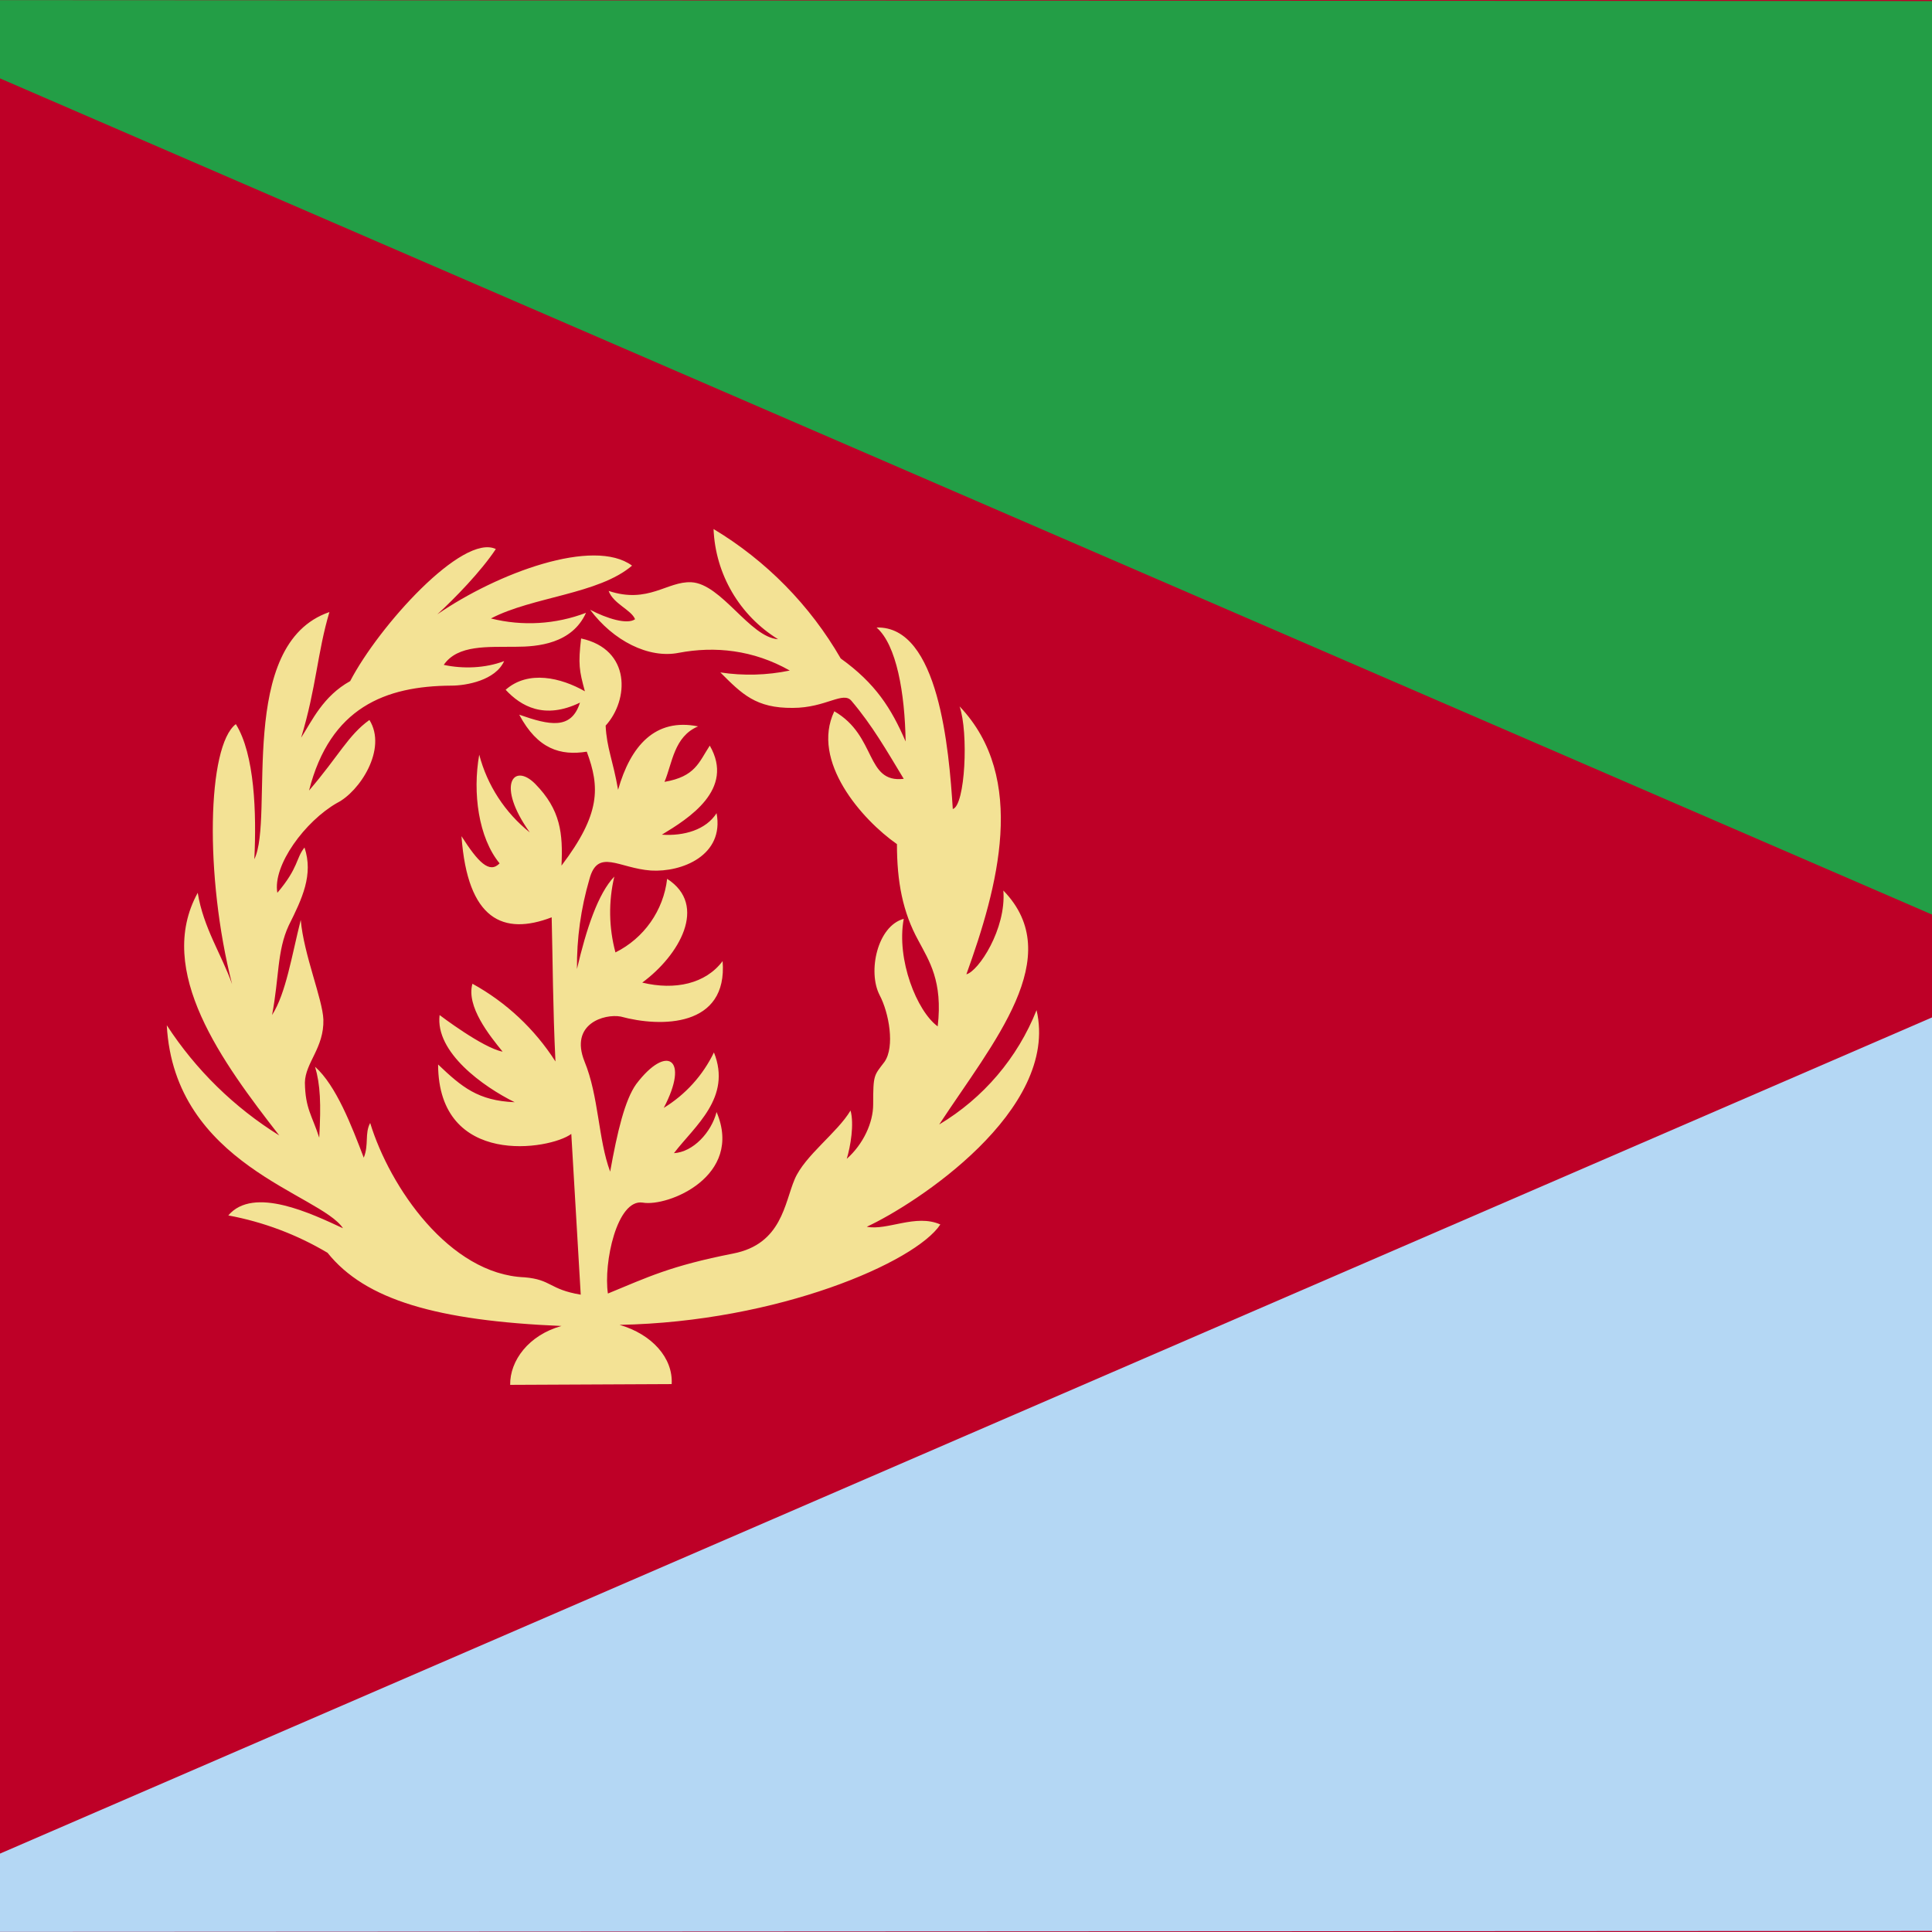
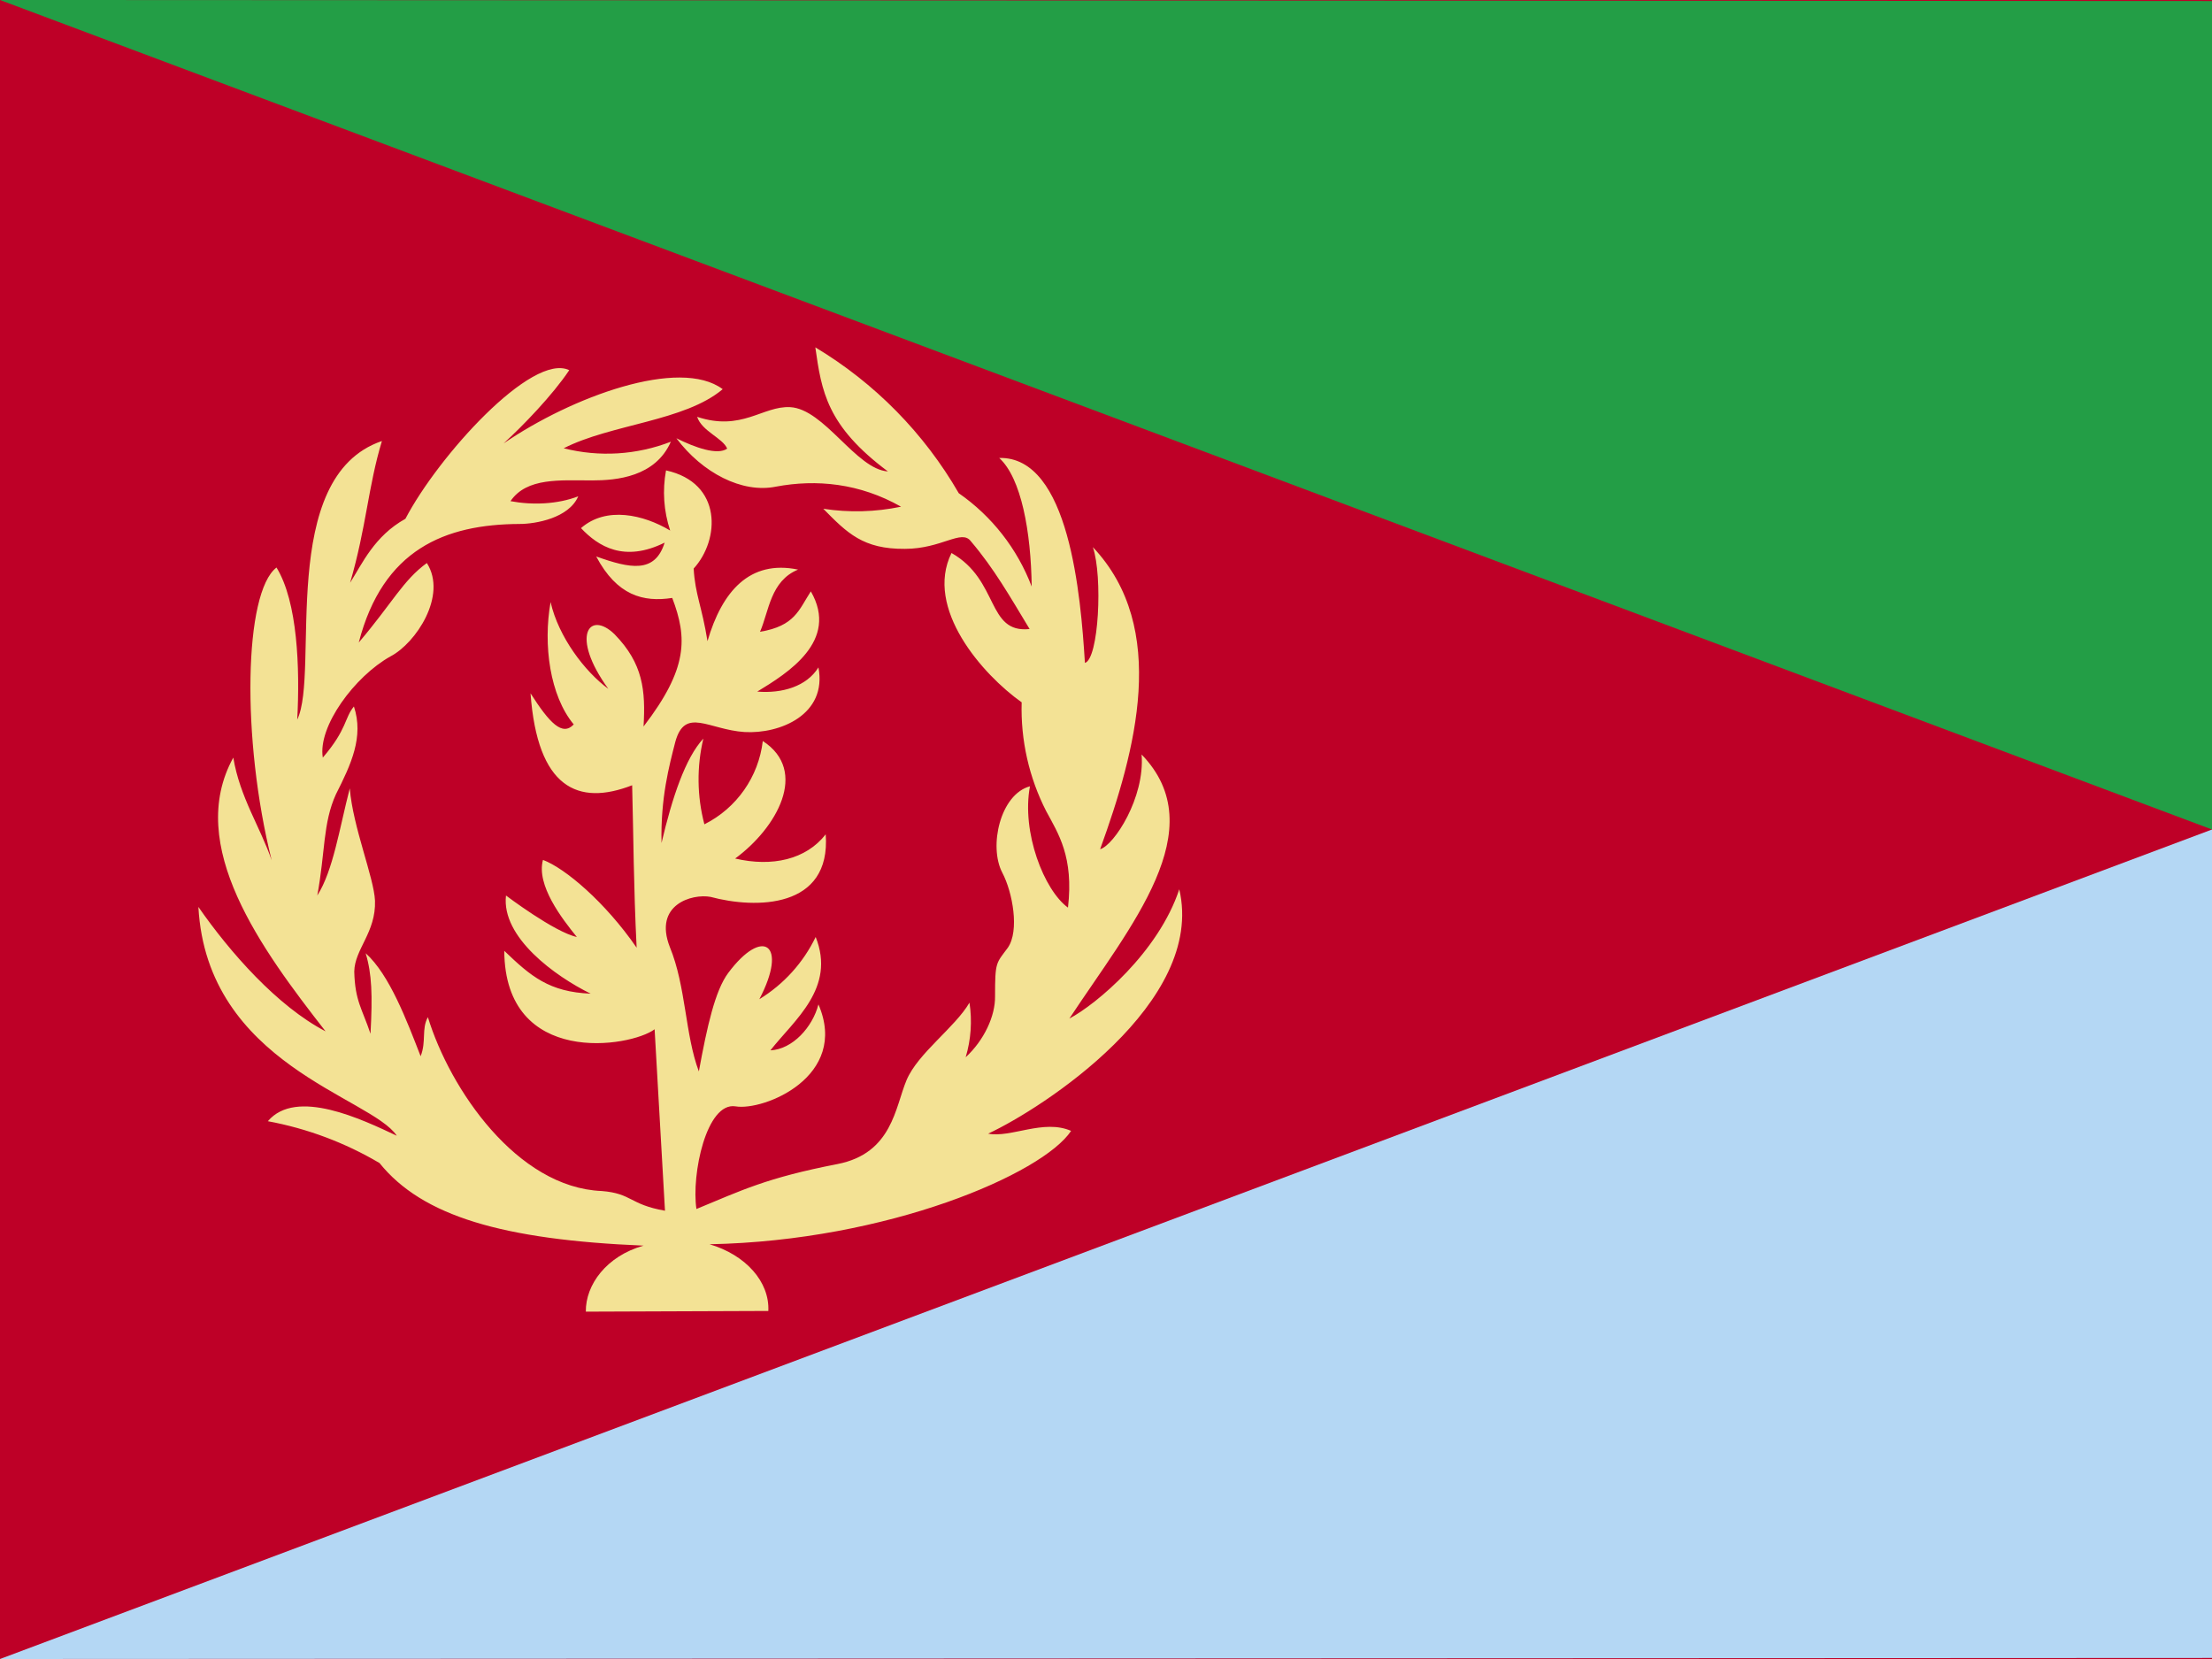
- <svg xmlns="http://www.w3.org/2000/svg" id="flag-icons-er" viewBox="0 0 512 512">
-   <defs>
-     <clipPath id="er-a">
-       <path fill-opacity=".7" d="M0 0h512v512H0z" />
-     </clipPath>
-   </defs>
-   <g fill-rule="evenodd" clip-path="url(#er-a)">
-     <path fill="#be0027" d="M-48 0h591.5v512H-48z" />
-     <path fill="#b4d7f4" d="m-48 512 591.5-.3V256z" />
-     <path fill="#239e46" d="m-48 0 591.5.3V256z" />
-     <path fill="#f3e295" d="M148.8 351.4c-8.7 2.4-13.7 9.2-13.6 15.6l42.8-.2c.4-6.9-5.2-13.2-13.8-15.7 42-.8 78.4-16.6 85-26.6-6.5-2.9-14.1 1.7-19.5.6 12.8-5.9 51.2-30.8 45-57.4a62 62 0 0 1-25.8 30.3c14.3-21.8 34-44.5 17-62 .8 10.2-6.6 21.4-9.8 22.2 8.3-23 16.3-52-1.8-71 2.4 6.9 1.5 26.3-1.8 27.2-1-15.7-3.7-48.6-20.2-48.1 5.3 4.6 7.5 17.4 7.7 30.2-3.8-8.8-8-15.4-17.2-22a96 96 0 0 0-33.7-34.3 36 36 0 0 0 17.1 29.2c-7.5-.5-15-14.7-23-15.1-6.4-.3-11.4 5.8-21.9 2.3 1.2 3.4 6 5 7 7.5-2.1 1.5-7.5-.2-11.9-2.5 6.1 8.2 15.5 13 23.5 11.4 9.5-1.8 19.7-.8 29.4 4.7a52 52 0 0 1-18.4.5c5.7 5.7 9.4 9.5 19.2 9.4 8.8 0 13.4-4.6 15.6-1.8 5.5 6.5 9.2 13 13.8 20.6-10.2 1.2-7.1-11.4-18.4-17.9-6.3 13.2 7.3 28.7 16.6 35.2 0 9.9 1.5 18 5.7 25.6 2.8 5.3 6.5 10.7 5.1 22.7-5.5-4-11-17.7-9-28.5-7 1.9-9.6 14-6.4 20.2 2.5 4.7 4.1 13.7 1.3 17.7-2.8 3.7-3 3.3-3 11.3 0 4.8-2.6 10.5-7 14.4 1-3.3 2-9.2 1-12.8-3.5 5.9-12.1 11.9-14.8 18.2s-3.4 17.2-16.3 19.7c-16.7 3.3-22.5 6.2-33.2 10.6-1.2-8.1 2.4-25.1 9.2-24.1 6.7 1.2 26.8-7 19.6-24-1.4 5.4-6.2 10.6-11.3 10.9 5.5-7.2 15.4-14.7 10.6-26.7a35 35 0 0 1-13.3 14.7c6.9-13.1.8-17-7.3-6.3-3 4.2-5 12.6-6.9 23.2-3.2-8.6-3-20-6.8-29.2-4-10 5.3-12.7 9.6-11.9 10.6 2.9 28.4 2.9 27-14.7-4.5 6-12.6 7.8-21.3 5.7 9.8-7.2 17.5-20.5 6.6-27.5a25 25 0 0 1-13.7 19.5 41 41 0 0 1-.3-20.1c-4.3 4.5-7.4 13.8-9.9 24.5a82 82 0 0 1 3.3-23.8c2.2-8.3 7.8-2.9 16.3-2.3 8.2.5 19.5-4 17.4-15.2-2.8 4.4-8.6 6.1-14.5 5.7 7.1-4.3 19.4-12 12.7-23.6-2.9 4.4-3.8 8.2-12 9.6 2.1-5 2.5-12 8.9-14.7-11.4-2.3-17.9 5.2-21.2 16.8-1.4-8-3-11-3.3-17 6.2-6.8 6.8-20.2-6.5-23.1-.8 6.8-.5 8.5 1 14-6.3-3.6-15-5.7-21-.4 4 4.3 10.2 8 19.7 3.4-2.3 7.3-8.1 6-16.1 3.2 4.9 9.2 11 10.9 17.9 9.8 3.5 9.4 3.7 16.5-6.7 30.2.4-8.5-.2-14.8-7-21.7-5.7-5.7-10.4.3-1.4 12.9A39 39 0 0 1 127 200c-1.8 10.1-.2 22 5.4 28.8-2.7 2.8-5.7-.3-10.1-7.2 1.6 22.2 11.1 26.4 23.9 21.5.3 12.2.3 23.5 1 38.2a61 61 0 0 0-22-20.6c-1.7 6 4.5 13.7 8 18-5.3-1-16.7-9.7-16.7-9.7-1.2 9.9 11.6 19 19.9 23.1-9.7-.4-14-4-20.3-10 .1 27.4 29.7 22.6 35.3 18.4l2.5 42.6c-8.4-1.4-7.7-4-14.9-4.6-19.9-.8-35.7-23.9-40.9-40.9-1.5 2.8-.3 5.7-1.7 9.2-3.2-8.4-7.3-19.1-12.9-24.1 1.4 4.8 1.6 9.8 1.1 18.8-1.9-5.9-3.7-7.7-3.8-14.6.1-5.3 5.1-9.2 4.9-16.7-.2-5.4-5.2-17.2-6-26.4-2.4 9.5-3.9 19.4-7.6 25.2 1.9-10 1.3-17 4.4-23.7 3.6-7.2 6.6-13.5 4.2-20.7-2.3 2.8-1.5 5.3-7.2 12-1.3-7.3 7.4-19 15.8-23.8 6-3 13.4-14.3 8.6-22-5.6 4-8.1 9.5-16 18.7 5.6-22 20.2-27.7 37.7-27.8 4 0 11.7-1.4 14-6.5-5 1.9-10.9 2.1-16 1 3.7-5.4 11.7-4.7 19.1-4.8 5.8 0 14.9-.8 18.6-9a42 42 0 0 1-25.2 1.5c11.1-5.8 28.5-6.4 37.4-14-10.2-7.5-35.6 1.9-51.6 12.9 4.5-4.1 11.6-11.4 15.5-17.3-8.8-4.2-31 20.4-38.6 35-7.2 4-10.1 10.5-13 15 4-13.1 4.3-22.6 7.5-33.3-24.8 8.5-14.5 54.5-19.9 65.5.6-12.2.1-27.8-4.9-35.8-7.6 5.8-8.3 40.2-1 68.9-2.7-7.7-7.6-14.9-9.1-24.2-11.4 20.7 6.6 45 21.6 64.3a96 96 0 0 1-29.8-29.2c2 37 40.7 44.7 46.7 53.8-8.2-3.8-23.7-11.3-30.4-3.4a80 80 0 0 1 26.3 9.9c10 12.5 29 18 62 19.4" />
+ <svg xmlns="http://www.w3.org/2000/svg" id="flag-icons-er" viewBox="0 0 640 480">
+   <g fill-rule="evenodd">
+     <path fill="#be0027" d="M0 0h640v480H0z" />
+     <path fill="#b4d7f4" d="m0 480 640-.3V240z" />
+     <path fill="#239e46" d="m0 0 640 .3V240z" />
+     <path fill="#f3e295" d="M186.2 360.4c-10.7 3-16.8 11.3-16.7 19.1l52.8-.2c.4-8.4-6.5-16.2-17-19.3 51.6-1 96.4-20.4 104.6-32.8-8-3.5-17.4 2.1-24 .8 15.7-7.3 63-37.9 55.3-70.7-6 18.2-24 33.3-31.8 37.4 17.7-26.8 41.8-54.8 20.9-76.4 1 12.5-8 26.3-12 27.4 10.3-28.4 20-64-2.1-87.4 2.9 8.5 1.7 32.4-2.3 33.5-1.2-19.3-4.5-59.8-24.8-59.3 6.4 5.8 9.2 21.4 9.4 37.2a58 58 0 0 0-21.1-27 118 118 0 0 0-41.5-42.2c1.8 12.7 3.3 22.7 21 35.9-9.2-.6-18.4-18.1-28.3-18.6-7.9-.4-14 7.1-26.9 2.8 1.4 4.2 7.4 6.1 8.7 9.2-2.8 2-9.3-.3-14.7-3 7.5 10 19 16 28.8 14 11.7-2.2 24.2-1 36.2 5.8a63 63 0 0 1-22.5.6c6.9 7 11.5 11.7 23.6 11.6 10.7 0 16.4-5.8 19.1-2.2 6.8 8 11.3 16 17 25.4-12.5 1.3-8.7-14.1-22.6-22-7.9 16 9 35.2 20.3 43.2a65 65 0 0 0 7.1 31.5c3.5 6.5 8 13.2 6.3 27.9-6.9-5-13.5-21.8-11-35.1-8.6 2.3-12 17.4-8 25 3 5.7 5 16.8 1.6 21.7-3.4 4.6-3.7 4-3.7 14 .1 5.8-3.2 12.8-8.5 17.7a36 36 0 0 0 1.1-15.8c-4.2 7.2-14.9 14.6-18.2 22.4s-4.1 21.2-20 24.3c-20.6 4-27.7 7.6-40.8 13-1.5-10 2.9-31 11.3-29.7 8.1 1.4 33-8.6 24-29.5-1.7 6.6-7.5 13-13.9 13.3 6.9-8.8 19-18 13.1-32.8a43 43 0 0 1-16.3 18c8.4-16 1-21-9-7.6-3.8 5.1-6.1 15.4-8.5 28.5-4-10.6-3.7-24.6-8.4-36-4.8-12.3 6.5-15.5 11.8-14.5 13 3.5 34.9 3.5 33.3-18.1-5.7 7.3-15.5 9.5-26.2 7 12-8.8 21.4-25.3 8-34a31 31 0 0 1-16.9 24.1 51 51 0 0 1-.3-24.8c-5.2 5.6-9 17-12.1 30.2-.3-13 2.2-22.3 4-29.3 2.8-10.1 9.6-3.5 20-2.8 10.2.6 24-5 21.4-18.7-3.4 5.5-10.5 7.6-17.7 7 8.7-5.3 23.8-14.6 15.5-29-3.5 5.4-4.6 10-14.7 11.7 2.6-6 3-14.7 11-18-14-2.9-22 6.3-26.2 20.7-1.6-10-3.6-13.6-4-21 7.6-8.3 8.4-24.8-8-28.4a35 35 0 0 0 1.2 17.4c-7.7-4.6-18.5-7.1-25.8-.7 5 5.3 12.5 10 24.2 4.2-2.8 9-10 7.5-19.8 4 6 11.3 13.6 13.3 22 12 4.4 11.6 4.6 20.4-8.3 37.2.6-10.4-.1-18.2-8.4-26.7-7.2-7-13 .3-1.8 15.8-6.8-5-14.4-15-16.7-25.1-2.2 12.4-.2 27.1 6.7 35.4-3.3 3.5-7-.4-12.5-9 2 27.4 13.7 32.7 29.4 26.6.4 15 .4 28.9 1.3 47-9.1-13.2-20.7-23-27.1-25.4-2 7.3 5.5 17 9.8 22.3-6.5-1.4-20.5-12-20.5-12-1.4 12.1 14.3 23.4 24.5 28.4-12-.5-17.3-5-25-12.4.2 33.8 36.6 27.9 43.5 22.7l3 52.5c-10.3-1.8-9.5-5-18.3-5.7-24.5-1-43.9-29.4-50.3-50.3-1.9 3.4-.4 7-2.1 11.3-4-10.3-9-23.6-15.9-29.8 1.8 6 2 12.1 1.4 23.3-2.4-7.2-4.5-9.5-4.7-18 .1-6.5 6.3-11.3 6-20.5-.3-6.7-6.4-21.3-7.3-32.5-3 11.6-4.8 23.8-9.4 31 2.3-12.4 1.6-21 5.4-29.3 4.4-8.7 8.1-16.6 5.2-25.4-2.8 3.4-1.9 6.5-9 14.8-1.5-9 9.2-23.5 19.6-29.3 7.3-3.8 16.5-17.6 10.5-27-6.9 5-10 11.6-19.7 23 7-27 25-34.2 46.5-34.3 4.7 0 14.3-1.7 17-8-6 2.3-13.2 2.6-19.6 1.4 4.7-6.9 14.4-6 23.6-6 7.1 0 18.3-1 22.8-11.2a51 51 0 0 1-31 1.9c13.7-7 35-7.8 46-17.1-12.5-9.3-43.7 2.2-63.4 15.7 5.5-5 14.2-14 19-21.2-10.8-5.2-38 25-47.4 43-9 5-12.5 13-16 18.5 4.7-16.1 5.2-27.8 9.2-41C80 138 92.6 194.6 86 208.2c.8-15 .1-34.1-6-44-9.4 7.2-10.2 49.5-1.4 84.7-3.2-9.4-9.2-18.2-11.1-29.7-14 25.4 8.2 55.5 26.7 79.2-14-7.3-27.7-22.9-36.8-36 2.5 45.6 50 55 57.4 66.2-10-4.7-29.1-13.9-37.3-4.2a99 99 0 0 1 32.3 12.1c12.4 15.4 35.7 22.2 76.4 23.9" />
  </g>
</svg>
